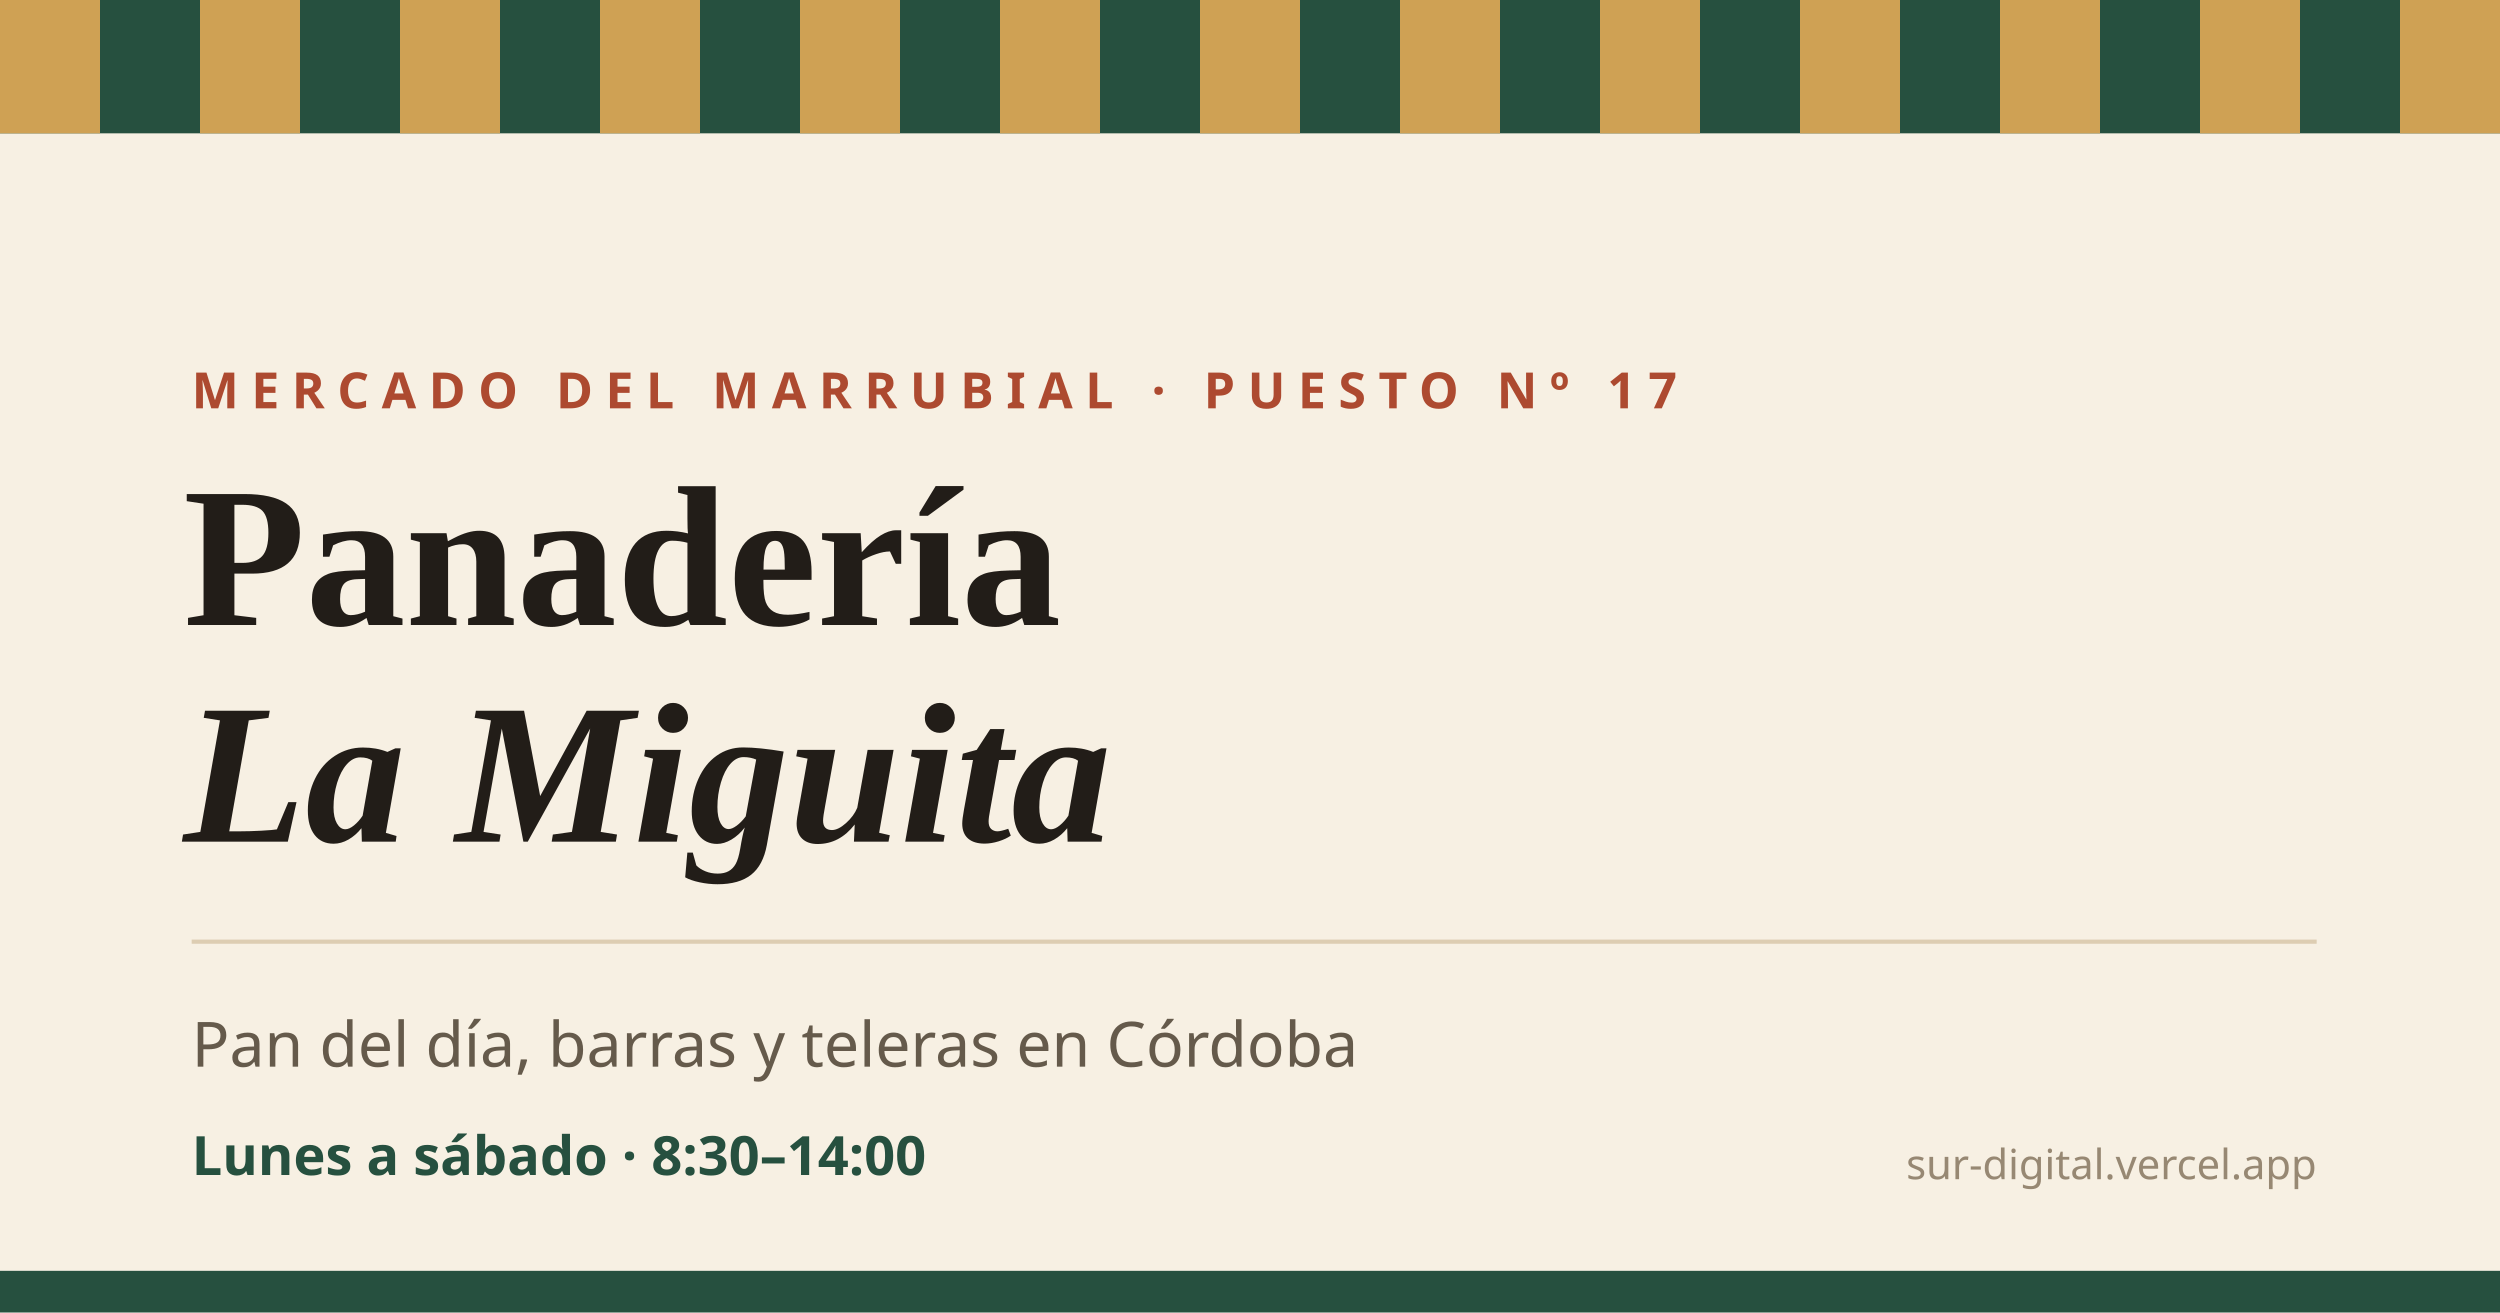
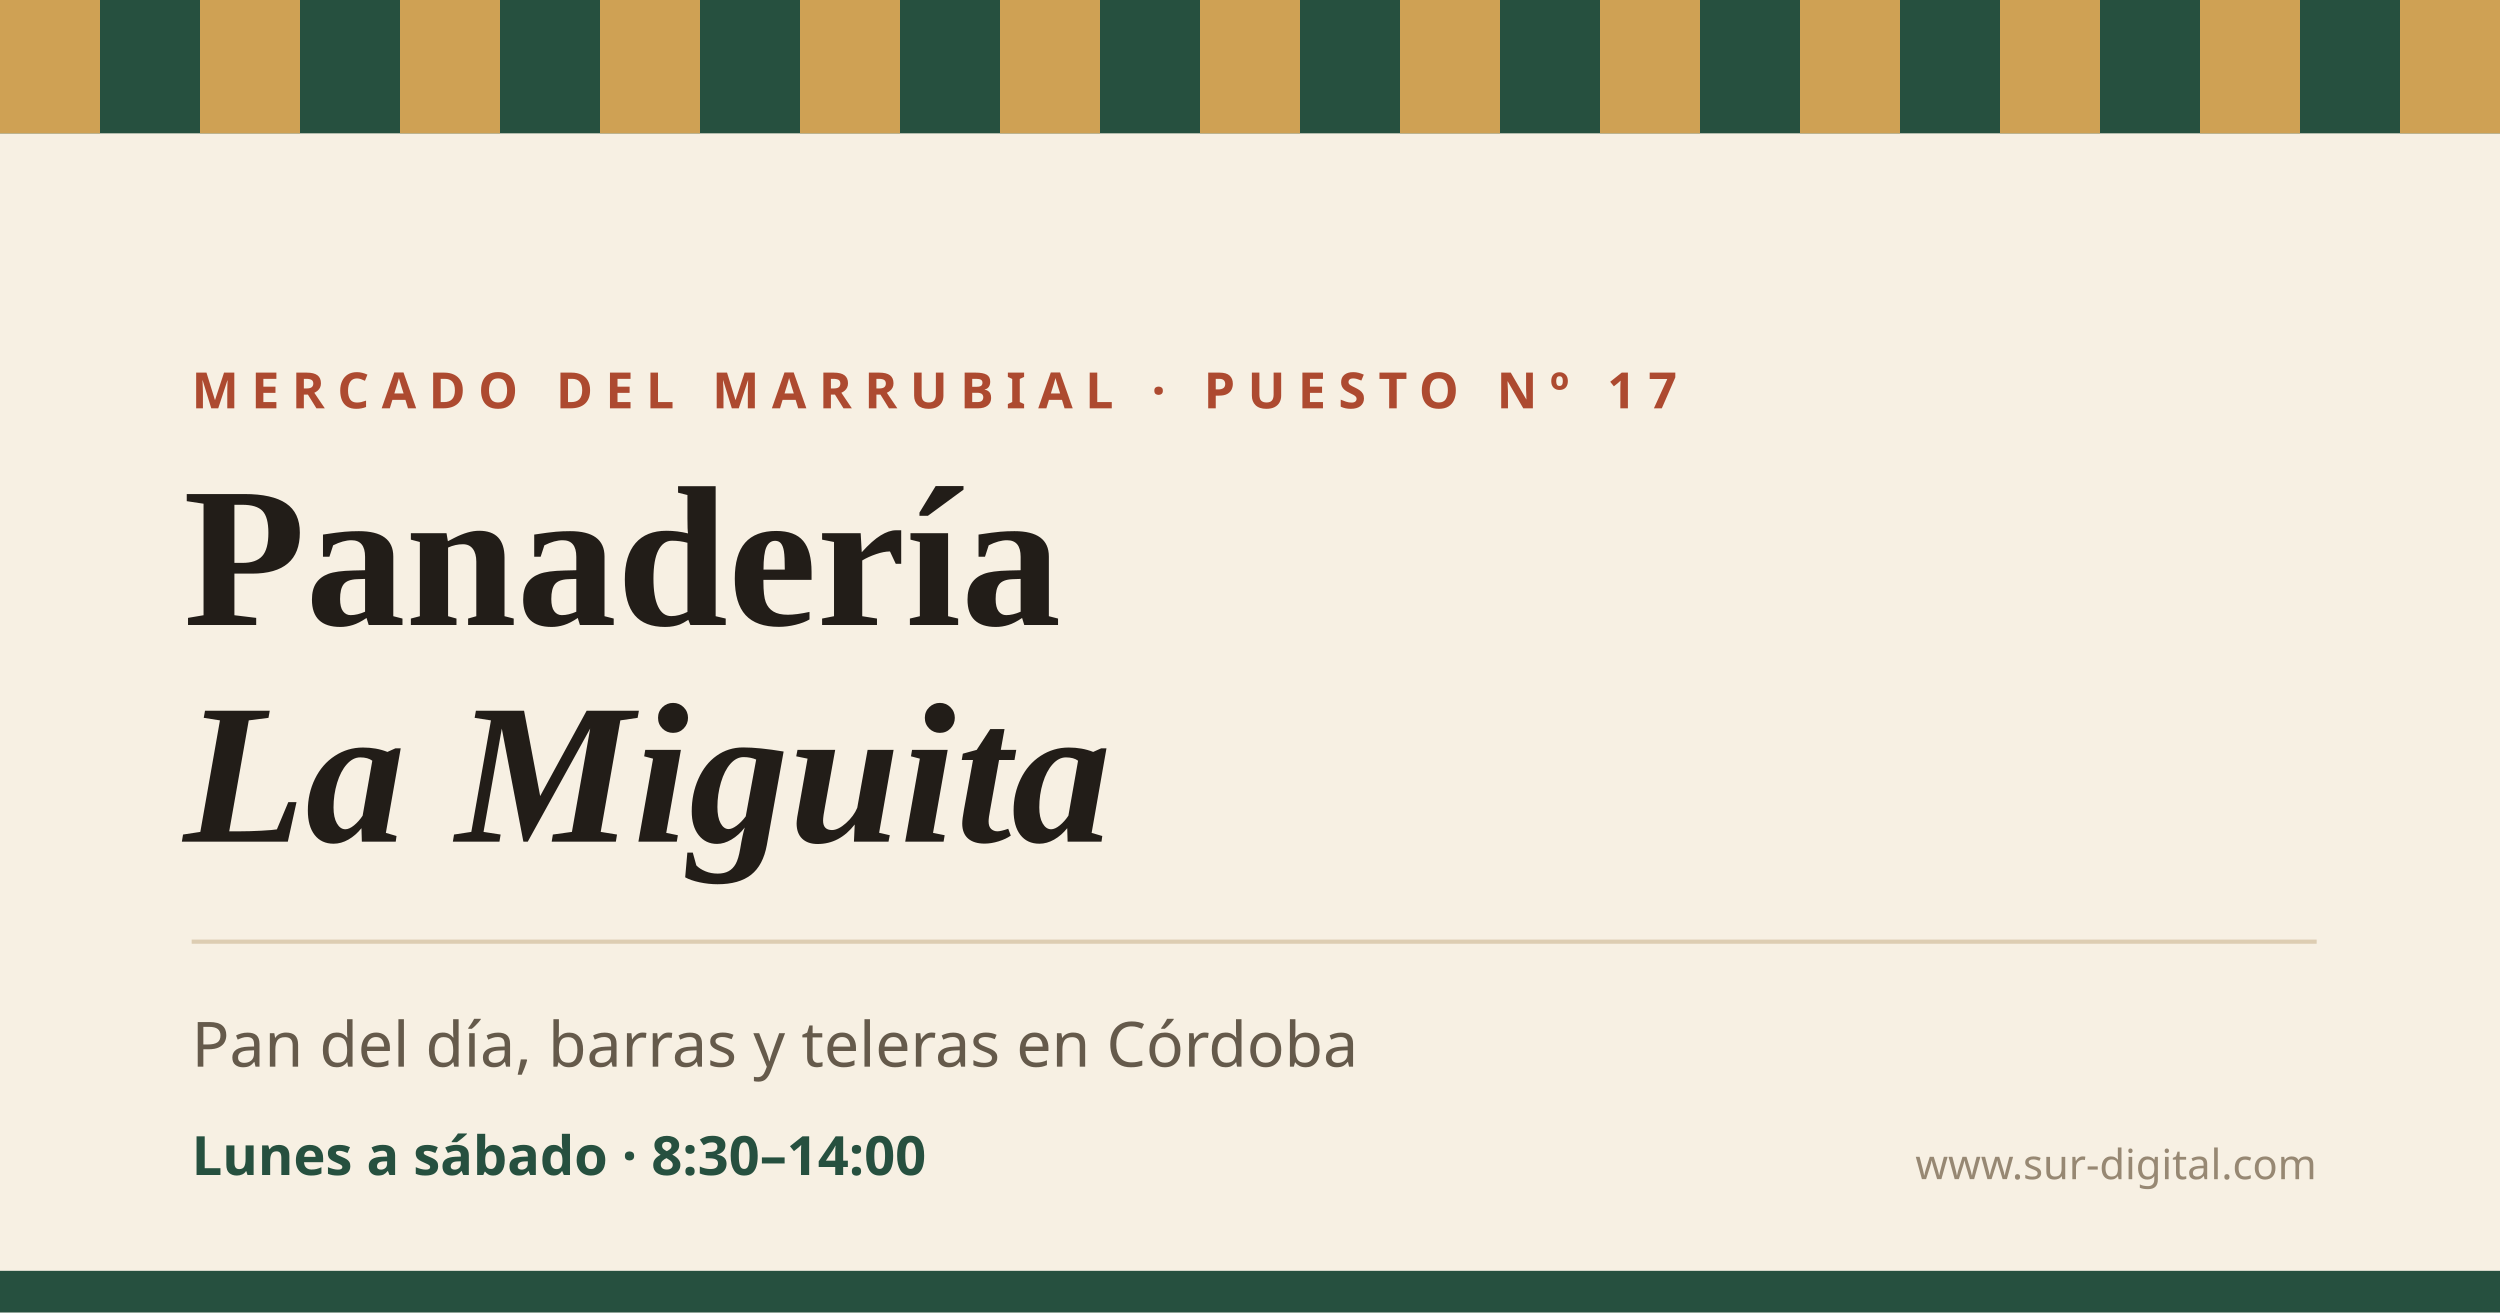
<svg xmlns="http://www.w3.org/2000/svg" width="1200" height="630" viewBox="0 0 1200 630">
  <rect width="1200" height="630" fill="#f7f0e3" />
  <rect x="0" y="0" width="1200" height="64" fill="#26503f" />
  <g fill="#cfa154">
    <rect x="0" y="0" width="48" height="64" />
    <rect x="96" y="0" width="48" height="64" />
    <rect x="192" y="0" width="48" height="64" />
    <rect x="288" y="0" width="48" height="64" />
    <rect x="384" y="0" width="48" height="64" />
    <rect x="480" y="0" width="48" height="64" />
    <rect x="576" y="0" width="48" height="64" />
    <rect x="672" y="0" width="48" height="64" />
    <rect x="768" y="0" width="48" height="64" />
    <rect x="864" y="0" width="48" height="64" />
    <rect x="960" y="0" width="48" height="64" />
    <rect x="1056" y="0" width="48" height="64" />
    <rect x="1152" y="0" width="48" height="64" />
  </g>
  <text x="92" y="196" fill="#ad4a30" font-family="Verdana, Geneva, sans-serif" font-size="24" font-weight="bold" letter-spacing="6">MERCADO DEL MARRUBIAL · PUESTO Nº 17</text>
  <text x="88" y="300" fill="#221d18" font-family="Georgia, 'Times New Roman', serif" font-size="96" font-weight="bold">Panadería</text>
  <text x="88" y="404" fill="#221d18" font-family="Georgia, 'Times New Roman', serif" font-size="96" font-weight="bold" font-style="italic">La Miguita</text>
  <line x1="92" y1="452" x2="1112" y2="452" stroke="#ddcdb2" stroke-width="2" />
  <text x="92" y="512" fill="#655a4b" font-family="Verdana, Geneva, sans-serif" font-size="30">Pan del día, barras y teleras en Córdoba</text>
  <text x="92" y="564" fill="#26503f" font-family="Verdana, Geneva, sans-serif" font-size="26" font-weight="bold">Lunes a sábado · 8:30–14:00</text>
  <rect x="0" y="610" width="1200" height="20" fill="#26503f" />
-   <text x="1112" y="566" fill="#978873" font-family="Verdana, Geneva, sans-serif" font-size="20" text-anchor="end">sur-digital.vercel.app</text>
+   <text x="1112" y="566" fill="#978873" font-family="Verdana, Geneva, sans-serif" font-size="20" text-anchor="end">www.sur-digital.com</text>
</svg>
